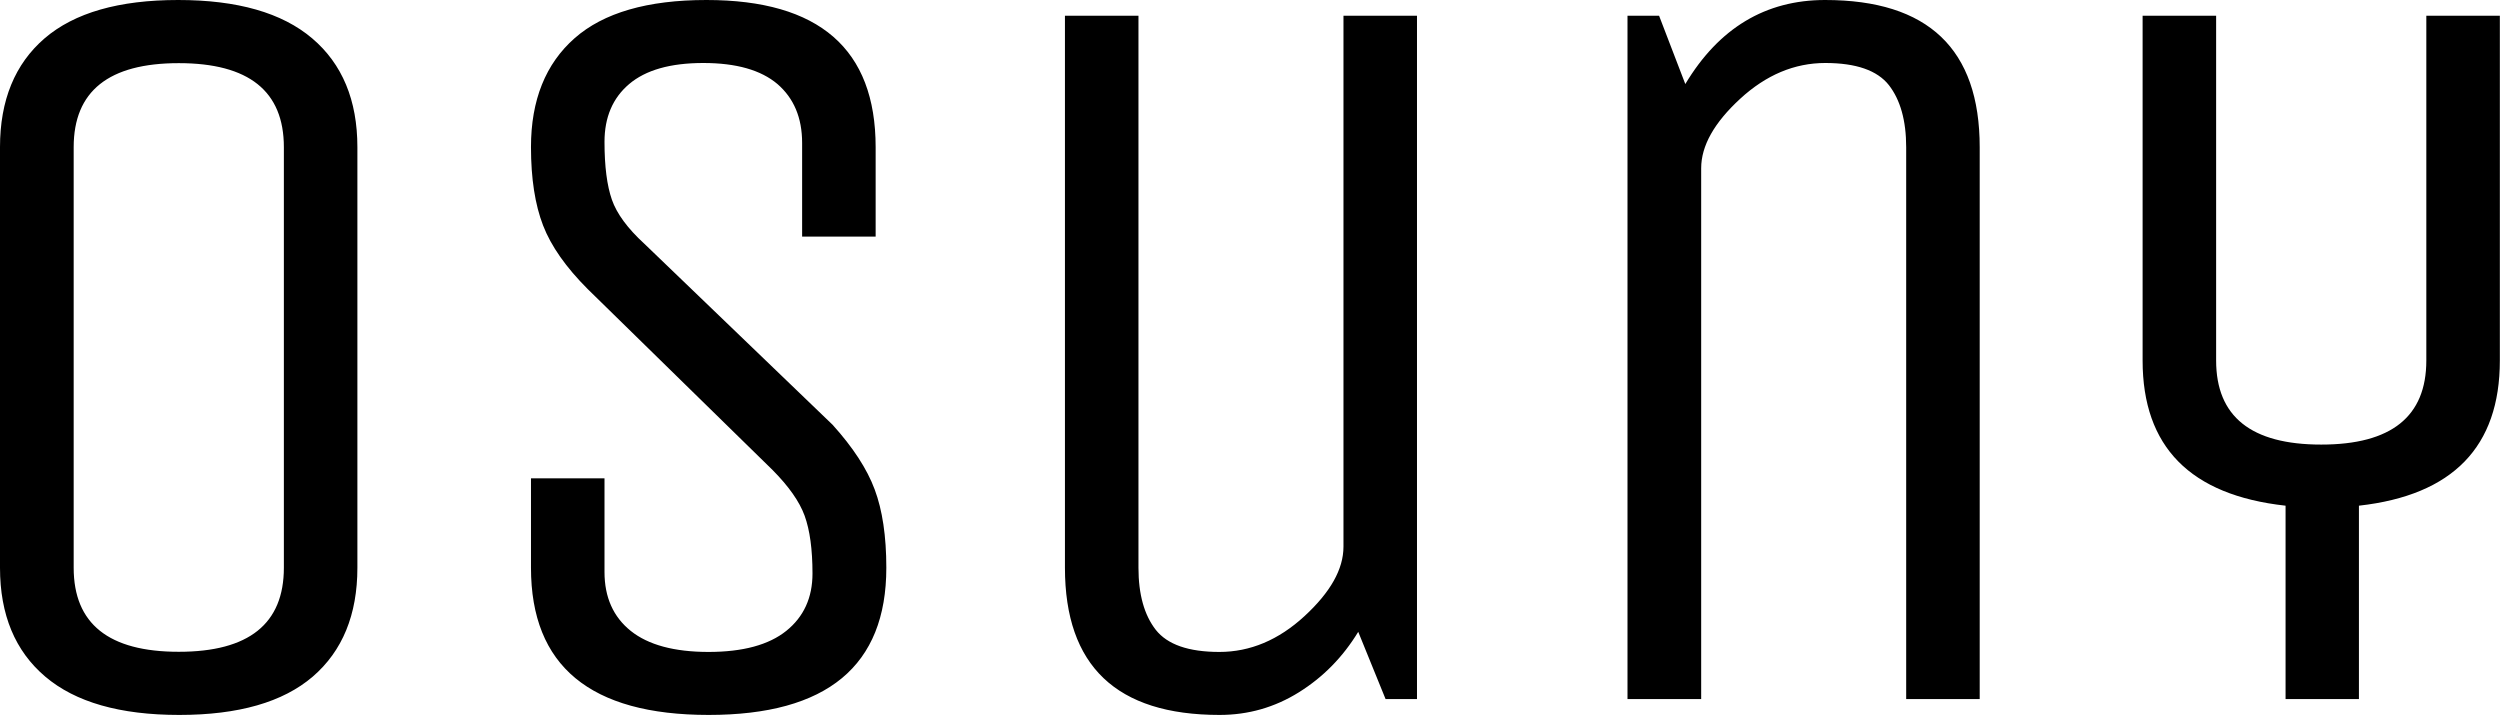
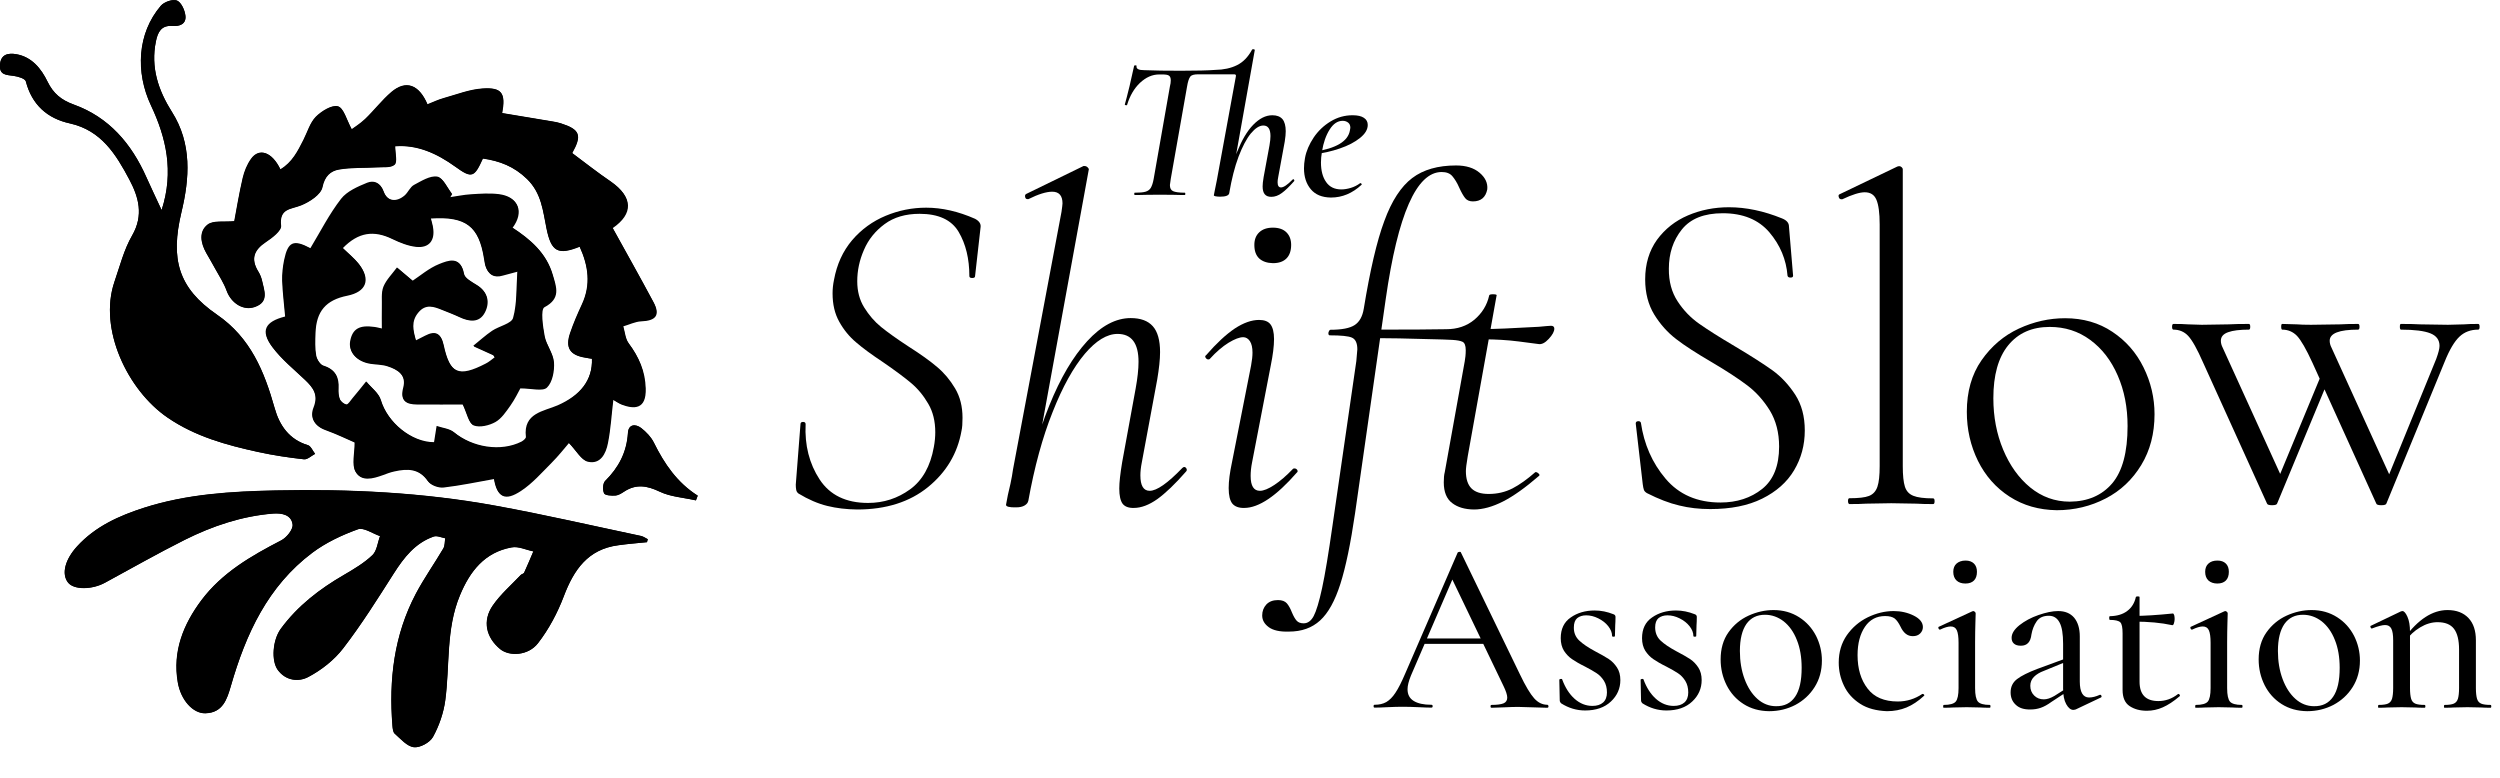
- <svg xmlns="http://www.w3.org/2000/svg" version="1.2" baseProfile="tiny" width="1591.4" height="455.1" overflow="visible" xml:space="preserve">
-   <switch>
-     <g>
-       <g fill="#000000">
-         <path d="M227.5 93.7v267.7c0 29.9-9.5 53-28.4 69.3-19 16.3-47.3 24.4-85 24.4S48 447 28.8 430.7C9.6 414.4 0 391.3 0 361.4V93.7c0-29.9 9.5-53 28.4-69.3C47.4 8.1 75.7 0 113.4 0s66.1 8.1 85.3 24.4c19.2 16.3 28.8 39.4 28.8 69.3zm-46.8 267.7V93.7c0-35.7-22.3-53.5-66.9-53.5-44.6 0-66.9 17.8-66.9 53.5v267.7c0 35.7 22.3 53.5 66.9 53.5 44.6 0 66.9-17.8 66.9-53.5zM564.2 361.4c0 62.5-37.7 93.7-113.1 93.7-75.4 0-113.1-31.2-113.1-93.7v-56.9h46.8v59.6c0 16.1 5.6 28.6 16.7 37.5 11.1 8.9 27.7 13.4 49.5 13.4 21.9 0 38.4-4.5 49.5-13.4 11.1-8.9 16.7-21.1 16.7-36.5 0-15.4-1.7-27.7-5-36.8-3.3-9.1-10.2-18.8-20.4-29.1L374.1 184c-13.8-13.8-23.3-27.3-28.4-40.5-5.1-13.2-7.7-29.8-7.7-49.9 0-29.9 9.3-53 27.8-69.3C384.2 8.1 412.2 0 449.7 0c71.8 0 107.7 31.2 107.7 93.7v56.9h-46.8V91c0-16.1-5.3-28.5-15.7-37.5-10.5-8.9-26.2-13.4-47.2-13.4-21 0-36.7 4.5-47.2 13.4s-15.7 21.2-15.7 36.8c0 15.6 1.6 27.9 4.7 36.8 3.1 8.9 10 18.3 20.7 28.1L530 270.4c12.9 14.3 21.9 28 26.8 41.2 4.9 13.1 7.4 29.7 7.4 49.8zM677.9 361.4V10h46.8v351.4c0 17 3.7 30.1 11 39.5 7.4 9.4 20.9 14.1 40.5 14.1s37.7-7.6 54.2-22.8c16.5-15.2 24.8-29.9 24.8-44.2V10H902v435h-20l-17.4-42.8c-9.8 16.1-22.4 28.9-37.8 38.5-15.4 9.6-32.2 14.4-50.5 14.4-65.6 0-98.4-31.2-98.4-93.7zM1082.8 445H1036V10h20.1l16.7 43.5c21.4-35.7 51.1-53.5 89-53.5 65.6 0 98.4 31.2 98.4 93.7V445h-46.8V93.7c0-16.9-3.7-30.1-11-39.5-7.4-9.4-20.9-14.1-40.5-14.1s-37.7 7.6-54.2 22.8c-16.5 15.2-24.8 29.9-24.8 44.2V445zM1501.7 445h-46.8V321.9c-60.7-6.7-91-37.5-91-92.4V10h46.8v219.5c0 35.7 22.3 53.5 66.9 53.5 44.6 0 66.9-17.8 66.9-53.5V10h46.8v219.5c0 54.9-29.9 85.7-89.7 92.4V445z" />
-       </g>
-     </g>
-   </switch>
+ <svg xmlns="http://www.w3.org/2000/svg" overflow="visible" baseProfile="tiny" version="1.2" viewBox="0 0 1752.7 545.2" xml:space="preserve">
+   <path d="m415 251.5c0.6 15.1-8.3 25.7-23.9 32.6-9.8 4.3-24.4 5.3-22.4 22.2 0.1 1-1.8 2.6-3.1 3.3-14.5 7.3-34.4 4.1-47.5-6.7-3.1-2.5-8-2.9-12-4.3-0.6 3.7-1.2 7.5-1.8 11.4-15.9 0-32.9-14-37.6-29.9-1.4-4.8-6.6-8.5-10-12.7-3.2 4-6.4 8-9.7 11.9-1.3 1.5-2.9 4.3-4.1 4.2-1.8-0.2-4.1-2.1-4.9-3.9-1-2.3-1.1-5.1-1-7.7 0.4-7.8-2.2-13.1-10.3-15.6-2.4-0.7-4.9-4.6-5.4-7.5-1-5.1-0.7-10.5-0.5-15.7 0.5-15.4 7.4-23.3 22.4-26.3 13.1-2.7 16.5-11.2 8.2-21.9-3.3-4.2-7.6-7.6-11.5-11.4 10.9-11.2 21.7-12.8 35-6.3 5.2 2.5 10.9 4.8 16.6 5.4 9 0.9 13.3-4.6 11.7-13.6-0.4-2.1-1-4.1-1.5-6.3 24.7-1.5 34 5.7 37.6 28.6 0.3 1.6 0.5 3.3 0.9 4.8 1.8 6 5.7 8.5 12 6.6 2.4-0.7 4.9-1.3 10.5-2.8-0.8 12.2-0.2 23.1-3 33-1.1 4-9.8 5.7-14.7 9-4.6 3.1-8.8 7-13.2 10.5 4.6 2 9.2 4.1 13.7 6.2 0.4 0.2 0.6 0.9 1.3 1.9-2.1 1.5-4 3.3-6.3 4.4-19.1 9.9-25.4 7-29.8-13.4-1.7-8-5.5-9.9-12.6-6.2-1.9 1-3.8 1.9-6.7 3.4-2.2-7.6-3.7-13.8 1.5-20.1s11-4.1 16.9-1.7c3.9 1.6 7.9 3.1 11.8 4.9 6.9 3.3 14.1 4.4 18-3.3 3.5-6.9 2.3-14-5.3-18.7-3.5-2.2-8.7-4.9-9.3-8.1-2.3-12.6-10.8-9.1-17.1-6.6-7.2 2.9-13.4 8.3-18.6 11.7-3.8-3.2-7.4-6.3-11-9.3-3.3 4.5-7.5 8.6-9.5 13.5-1.7 4.3-0.9 9.7-1.1 14.6-0.1 4.7 0 9.4 0 14.7-2.7-0.6-4-1-5.2-1.1-10.5-1.5-15.4 1.3-17 9.9-1.4 7.6 4.5 14.1 14 15.5 3.9 0.6 8 0.5 11.7 1.7 7.3 2.3 13.9 6.4 11.5 15.4-2.4 9.1 1.8 11.3 9.2 11.4 11.7 0.1 23.4 0 32.3 0 3.2 6.7 4.3 13.5 7.6 14.7 4.2 1.6 10.8 0 15.1-2.4s7.5-7.2 10.5-11.5c3.2-4.5 5.5-9.5 7-12.1 7.7 0 15.7 2.3 18.7-0.6 3.9-3.8 5.3-11.8 4.9-17.7-0.4-6.2-5.3-12-6.5-18.2-1.3-6.9-3-18.9-0.2-20.4 11.7-6.1 8.3-14.1 5.9-22.6-4.4-15.2-15.7-24.8-28.3-33 8.4-11.3 4.3-21.5-9.2-23.2-6.4-0.8-13.1-0.3-19.6 0.1-5 0.3-10 1.4-15.1 2.1 0.5-0.9 1.1-1.8 1.6-2.7-3.3-4.2-6.2-11.2-10.1-11.8-5-0.8-11.1 3.1-16.2 5.8-2.7 1.4-4.1 5.1-6.5 7.3-5.8 5.1-12.5 4.4-15.1-2.9-2.4-6.5-6.9-7.6-11.3-5.9-6.6 2.7-14.2 6-18.3 11.3-8.3 10.7-14.5 23-21.5 34.6-11.8-6.3-15.7-4.7-18.4 8.2-1 4.8-1.5 9.8-1.4 14.6 0.3 8.4 1.4 16.8 2.1 25.1-14.3 3.6-17.4 10.1-9.1 21.2 6.4 8.5 15 15.4 22.8 22.9 5.8 5.5 9.8 10.7 6.2 19.7-2.7 6.8 0.3 12.6 8.1 15.4 7.9 2.9 15.5 6.6 20.7 8.8 0 8.1-2.1 15.6 0.5 20.5 3.8 7 11.9 4.8 18.7 2.3 2.8-1 5.6-2 8.4-2.7 9.1-2 17.3-2.1 23.6 7 1.9 2.7 7.3 4.7 10.8 4.3 11.9-1.3 23.7-3.9 35.6-6 2.1 12.9 7.4 15.9 18.8 8.3 7.9-5.3 14.4-12.7 21.2-19.5 4.9-4.9 9.2-10.4 12.3-14 5.5 5.7 8.7 12 13.2 13.1 8.9 2.1 12.7-5.7 14.1-12.9 2-9.7 2.5-19.8 3.8-30.4 2.1 1.2 3.9 2.5 5.9 3.3 8.5 3.2 17.3 3.5 16.8-11.3-0.4-12.1-4.7-22-11.8-31.5-2.4-3.2-2.7-8-3.9-12.1 4.2-1.2 8.3-3.3 12.5-3.5 10.5-0.4 13.6-4.4 8.7-13.4-9.3-17.4-19-34.6-28.6-52 14.5-10 14.3-21.5-1-32.2-9.2-6.2-18.2-13.2-27.2-20 7.1-12.6 5.5-16.5-7.9-20.8-1.9-0.6-3.8-1-5.8-1.3-11.8-2-23.6-3.9-35.4-5.9 2.6-14-0.1-18.1-13.6-17.2-9.2 0.6-18.2 4.2-27.2 6.7-4 1.1-7.7 2.9-11.5 4.4-6-14.1-15.1-17.2-25.2-8.7-6.7 5.7-12.1 12.9-18.5 19-3.5 3.3-7.7 5.9-9.4 7.2-3.7-6.6-5.6-14.9-9.6-16.1-4.2-1.2-11.5 3.3-15.5 7.3-4.1 4.2-5.9 10.7-8.7 16.2-4 7.9-7.9 15.8-16.2 20.7-6-12.4-15-15.3-20.6-7.3-2.8 3.9-4.7 8.7-5.8 13.4-2.5 10.8-4.3 21.8-5.9 30.2-7.3 0.7-14.7-0.7-18.7 2.4-6.3 4.9-4.9 12.9-1 19.8 2.1 3.7 4.3 7.4 6.3 11.1 2.8 5.1 6 10 8 15.4 3.2 8.8 11.8 14.3 19.9 11.3 9.9-3.6 6.4-11.4 4.9-18.3-0.5-2.2-1.4-4.4-2.6-6.4-5.4-8.8-3.2-15.1 5.2-20.7 4.4-2.9 11.1-8.1 10.7-11.5-1.4-12.3 6.9-11.3 14.1-14.3 6-2.4 13.9-7.5 14.9-12.7 1.6-7.8 5.7-11.3 11.6-12.4 8.6-1.5 17.5-1 26.3-1.5 4.4-0.3 10 0.5 12.7-1.9 2.1-1.9 0.4-7.9 0.4-12.9 15.4-1.2 29.1 4.9 42.3 14.4 11.6 8.4 13.3 7.4 19.2-5.8 11.7 1.7 21.8 5.5 31 14.4 10.3 10 11.2 22.5 13.7 34.8 3.3 16.1 7.9 18.8 23.2 12.6 6.1 13.4 8.1 26.7 1.6 40.6-3 6.5-5.9 13.1-8.2 19.9-3.6 10.4-0.3 15.5 10.5 17.3 1.8 0.5 3.4 0.7 4.8 0.9zm38.6 128.6c0.2-0.7 0.3-1.4 0.5-2-1.6-0.8-3.1-2-4.8-2.3-33.9-7.2-67.8-15-101.9-21.2-50.9-9.3-102.4-11.8-154-10.7-31.1 0.7-62.3 2.5-92.4 12.1-17.5 5.6-34.1 13-47 27.1-8.4 9.2-11.1 19.3-6.3 25.4 4.1 5.1 16.6 5.1 25.8 0.1 18.6-10.1 37.1-20.6 56-30.1 19.4-9.7 39.9-16.6 61.8-18.4 6.5-0.5 13 0.9 13.8 7.7 0.4 3.4-4.2 9.1-8 11.1-21 10.9-41.4 22.6-55.9 41.9-12.7 16.9-20.4 35.8-16.6 57.6 2.1 12.5 10.7 21.9 19.3 21.7 12.2-0.3 15.2-9.8 17.9-19.1 10.5-36.4 25.9-70 57.2-93.5 9.5-7.1 20.7-12.4 31.9-16.4 4-1.5 10.2 3 15.5 4.8-1.7 4.5-2.2 10.3-5.3 13.3-5.8 5.5-13 9.8-20 13.9-17.1 9.9-32.5 21.7-44.3 37.8-5.7 7.8-6.8 22.3-2.1 28.8 5.7 7.8 14.8 8.5 21.3 5 9.3-4.9 18.3-12 24.6-20.2 12.8-16.7 24-34.6 35.4-52.4 7.1-11.2 15-21.4 28-25.9 2.3-0.8 5.4 0.7 8.1 1.2-0.4 2.4-0.2 5.1-1.3 7.1-6.3 10.7-13.5 20.8-19.3 31.8-15.3 29-19 60.3-16.4 92.6 0.2 1.9 0.4 4.5 1.6 5.5 4.2 3.7 8.6 8.9 13.4 9.5 4.3 0.5 11.2-3.3 13.4-7.2 4.3-7.8 7.4-16.8 8.6-25.6 3.3-24.6 0.4-50 10.3-73.7 7-16.9 17.4-30.2 36.3-33.6 4.8-0.9 10.1 1.8 15.2 2.8-2.1 5-4.2 10.1-6.5 15-0.3 0.7-1.8 0.9-2.4 1.6-6.6 7.1-14.1 13.5-19.6 21.4-7.4 10.7-4.7 22.3 5.2 30.5 6.5 5.3 19.7 4.7 26.5-4.1 7.6-9.8 13.7-21.3 18.1-32.9 7.1-18.6 16.9-33 38.2-35.8 6.7-1 13.4-1.5 20.2-2.2zm-340.3-232.8c-4.2-9-7.5-16-10.7-23.1-10.5-23.5-26.2-42-50.9-50.9-8.7-3.1-14.3-7.7-18.4-16.1-4.4-9-11-17.3-21.9-19.2-5.3-0.9-10.8-0.2-11.4 7.3s4.5 7.1 9.6 7.9c3.1 0.4 8 1.9 8.5 3.8 4.2 16.4 15.1 26 30.8 29.5 22.1 4.9 32.4 21.8 41.8 39.4 6.5 12.3 10.1 25 2 39.1-5.8 10-8.7 21.7-12.5 32.7-11.2 33 9.2 75.8 37.2 95 19.4 13.3 41.3 19.3 63.7 24.2 10.6 2.3 21.3 3.9 32 5.1 2.4 0.3 5.2-2.5 7.8-3.8-1.7-2.1-3-5.4-5-6.1-13.2-3.9-20-14-23.3-25.8-7.3-25.9-16.9-49.5-40.5-65.7-27.3-18.8-32.7-39.2-24.9-71.8 5.7-23.8 7.5-48-6.7-70.4-9.6-15.1-15-31.2-11.2-49.4 1.3-6.3 3.7-11.4 11.4-10.8 5.3 0.4 9.9-1.3 9.3-7.1-0.4-3.9-2.8-9.3-5.9-10.7-2.8-1.2-9 0.9-11.3 3.6-16.7 19.4-17.9 46.8-7 69.9 10.6 22.4 16.3 46.2 7.5 73.4zm374.6 203.5c0.4-1.1 0.9-2.2 1.3-3.3-14.4-9.1-23.4-22.4-30.7-37.1-2-4-5.4-7.5-8.9-10.3-4.1-3.1-9-2.7-9.3 3.4-0.8 13.6-6.5 24.3-16 33.7-1.7 1.6-1.9 6.4-0.7 8.7 0.7 1.5 5.2 1.7 7.9 1.5 2.1-0.1 4.3-1.5 6.2-2.8 8.4-5.5 16-4.2 24.9 0.1 7.6 3.6 16.8 4.1 25.3 6.1z" />
+   <path d="m415 251.5c-1.4-0.2-3-0.5-4.6-0.7-10.8-1.7-14.1-6.8-10.5-17.3 2.3-6.8 5.2-13.4 8.2-19.9 6.5-13.9 4.5-27.3-1.6-40.6-15.3 6.1-19.9 3.5-23.2-12.6-2.6-12.3-3.5-24.8-13.7-34.8-9.1-8.9-19.3-12.7-31-14.4-6 13.2-7.7 14.2-19.2 5.8-13.2-9.5-26.9-15.6-42.3-14.4 0 5 1.7 11-0.4 12.9-2.6 2.4-8.3 1.6-12.7 1.9-8.8 0.5-17.7 0-26.3 1.5-5.9 1-10 4.6-11.6 12.4-1.1 5.2-9 10.3-14.9 12.7-7.2 2.9-15.5 2-14.1 14.3 0.4 3.5-6.3 8.6-10.7 11.5-8.4 5.6-10.7 11.9-5.2 20.7 1.2 1.9 2.1 4.2 2.6 6.4 1.5 6.9 5 14.7-4.9 18.3-8.2 3-16.7-2.5-19.9-11.3-1.9-5.4-5.2-10.3-8-15.4-2-3.7-4.2-7.4-6.3-11.1-3.9-6.9-5.3-14.9 1-19.8 4-3.1 11.4-1.6 18.7-2.4 1.6-8.4 3.3-19.4 5.9-30.2 1.1-4.7 3.1-9.5 5.8-13.4 5.7-8 14.7-5.2 20.6 7.3 8.3-4.8 12.2-12.8 16.2-20.7 2.8-5.5 4.5-12 8.7-16.2 4-4 11.3-8.5 15.5-7.3 4 1.2 6 9.5 9.6 16.1 1.7-1.3 6-3.8 9.4-7.2 6.4-6.1 11.8-13.3 18.5-19 10-8.5 19.2-5.4 25.2 8.7 3.8-1.5 7.6-3.3 11.5-4.4 9-2.5 18-6.1 27.2-6.7 13.5-0.9 16.2 3.2 13.6 17.2 11.8 2 23.6 3.9 35.4 5.9 1.9 0.3 3.9 0.7 5.8 1.3 13.4 4.3 14.9 8.3 7.9 20.8 9.1 6.7 18 13.8 27.4 20.3 15.3 10.7 15.5 22.2 1 32.2 9.6 17.4 19.3 34.6 28.6 52 4.8 9 1.8 13-8.7 13.4-4.2 0.2-8.3 2.3-12.5 3.5 1.2 4.1 1.5 8.9 3.9 12.1 7.1 9.5 11.5 19.4 11.8 31.5 0.5 14.9-8.3 14.5-16.8 11.3-2-0.8-3.8-2.1-5.9-3.3-1.3 10.6-1.8 20.6-3.8 30.4-1.4 7.2-5.2 15-14.1 12.9-4.5-1.1-7.8-7.5-13.2-13.1-3.1 3.6-7.4 9.1-12.3 14-6.8 6.8-13.3 14.3-21.2 19.5-11.4 7.6-16.7 4.6-18.8-8.3-11.8 2.1-23.6 4.6-35.6 6-3.5 0.4-8.9-1.5-10.8-4.3-6.3-9.1-14.5-9-23.6-7-2.9 0.6-5.7 1.7-8.4 2.7-6.7 2.4-14.8 4.7-18.7-2.3-2.7-4.8-0.5-12.3-0.5-20.5-5.3-2.3-12.9-6-20.7-8.8s-10.8-8.6-8.1-15.4c3.6-9-0.4-14.2-6.2-19.7-7.8-7.4-16.4-14.3-22.8-22.9-8.3-11.1-5.1-17.5 9.1-21.2-0.7-8.3-1.8-16.7-2.1-25.1-0.2-4.9 0.4-9.9 1.4-14.6 2.7-12.8 6.6-14.5 18.4-8.2 7.1-11.6 13.3-23.9 21.5-34.6 4.1-5.4 11.7-8.7 18.3-11.3 4.4-1.8 9-0.6 11.3 5.9 2.6 7.2 9.3 8 15.1 2.9 2.4-2.2 3.8-5.8 6.5-7.3 5.1-2.8 11.2-6.6 16.2-5.8 3.9 0.6 6.8 7.6 10.1 11.8-0.5 0.9-1.1 1.8-1.6 2.7 5-0.7 10-1.8 15.1-2.1 6.5-0.4 13.2-0.9 19.6-0.1 13.5 1.7 17.6 12 9.2 23.2 12.7 8.2 23.9 17.8 28.3 33 2.4 8.4 5.9 16.4-5.9 22.6-2.8 1.5-1.1 13.5 0.2 20.4 1.2 6.3 6 12 6.5 18.2 0.4 6-1 13.9-4.9 17.7-2.9 2.9-10.9 0.6-18.7 0.6-1.4 2.5-3.8 7.6-7 12.1-3 4.2-6.2 9.1-10.5 11.5s-10.9 4-15.1 2.4c-3.2-1.2-4.3-8-7.6-14.7-8.9 0-20.6 0.1-32.3 0-7.4-0.1-11.7-2.3-9.2-11.4 2.4-9-4.2-13.1-11.5-15.4-3.7-1.2-7.8-1.1-11.7-1.7-9.5-1.4-15.5-7.9-14-15.5 1.6-8.5 6.5-11.4 17-9.9 1.3 0.2 2.5 0.5 5.2 1.1 0-5.3-0.1-10 0-14.7 0.1-4.9-0.7-10.3 1.1-14.6 2-5 6.2-9.1 9.5-13.5 3.6 3.1 7.2 6.1 11 9.3 5.2-3.4 11.4-8.8 18.6-11.7 6.4-2.6 14.8-6 17.1 6.6 0.6 3.2 5.8 5.9 9.3 8.1 7.6 4.8 8.8 11.9 5.3 18.7-3.9 7.6-11.1 6.6-18 3.3-3.8-1.8-7.8-3.3-11.8-4.9-5.9-2.4-11.7-4.6-16.9 1.7-5.2 6.2-3.7 12.5-1.5 20.1 2.9-1.5 4.8-2.4 6.7-3.4 7.1-3.7 10.8-1.8 12.6 6.2 4.4 20.4 10.7 23.3 29.8 13.4 2.2-1.2 4.2-2.9 6.3-4.4-0.6-1-0.8-1.7-1.3-1.9-4.5-2.1-9.1-4.1-13.7-6.2 4.4-3.5 8.5-7.4 13.2-10.5 4.9-3.3 13.5-5 14.7-9 2.7-9.9 2.1-20.7 3-33-5.7 1.5-8.1 2.1-10.5 2.8-6.3 1.9-10.1-0.6-12-6.6-0.5-1.6-0.7-3.2-0.9-4.8-3.6-23-12.9-30.2-37.6-28.6 0.5 2.2 1.2 4.2 1.5 6.3 1.5 9-2.7 14.5-11.7 13.6-5.7-0.6-11.4-2.9-16.6-5.4-13.3-6.5-24.1-4.9-35 6.3 3.8 3.8 8.2 7.2 11.5 11.4 8.3 10.7 5 19.2-8.2 21.9-15.1 3-21.9 10.9-22.4 26.3-0.2 5.2-0.4 10.6 0.5 15.7 0.5 2.8 3 6.7 5.4 7.5 8.2 2.5 10.7 7.8 10.3 15.6-0.1 2.6 0 5.4 1 7.7 0.8 1.8 3.1 3.7 4.9 3.9 1.2 0.1 2.8-2.6 4.1-4.2 3.3-3.9 6.5-7.9 9.7-11.9 3.4 4.2 8.6 7.9 10 12.7 4.7 15.9 21.7 29.9 37.6 29.9 0.6-3.9 1.2-7.6 1.8-11.4 4.1 1.4 8.9 1.8 12 4.3 13.2 10.8 33 14.1 47.5 6.7 1.3-0.7 3.2-2.3 3.1-3.3-2-17 12.5-17.9 22.4-22.2 15.2-7.3 24.1-18 23.5-33.1z" />
+   <path d="m453.6 380.1c-6.7 0.7-13.4 1.2-20.1 2.1-21.3 2.8-31.2 17.2-38.2 35.8-4.4 11.6-10.5 23.1-18.1 32.9-6.8 8.8-20.1 9.4-26.5 4.1-9.9-8.2-12.5-19.8-5.2-30.5 5.4-7.9 12.9-14.4 19.6-21.4 0.6-0.7 2.1-0.9 2.4-1.6 2.3-5 4.3-10 6.5-15-5.1-1-10.5-3.7-15.2-2.8-18.9 3.4-29.3 16.7-36.3 33.6-9.9 23.7-7 49.1-10.3 73.7-1.2 8.8-4.3 17.8-8.6 25.6-2.1 3.9-9.1 7.7-13.4 7.2-4.8-0.6-9.2-5.8-13.4-9.5-1.2-1.1-1.5-3.6-1.6-5.5-2.6-32.3 1.1-63.6 16.4-92.6 5.8-10.9 13-21.1 19.3-31.8 1.1-1.9 0.9-4.7 1.3-7.1-2.7-0.5-5.8-2-8.1-1.2-13 4.6-20.8 14.7-28 25.9-11.3 17.8-22.5 35.7-35.4 52.4-6.3 8.3-15.4 15.4-24.6 20.2-6.5 3.4-15.6 2.8-21.3-5-4.7-6.5-3.6-21 2.1-28.8 11.8-16.1 27.2-27.9 44.3-37.8 7-4.1 14.2-8.3 20-13.9 3.1-3 3.6-8.8 5.3-13.3-5.2-1.8-11.4-6.2-15.5-4.8-11.2 4.1-22.4 9.3-31.9 16.4-31.3 23.4-46.7 57-57.2 93.5-2.7 9.3-5.7 18.8-17.9 19.1-8.6 0.2-17.1-9.2-19.3-21.7-3.7-21.7 4-40.7 16.6-57.6 14.5-19.3 34.8-31 55.9-41.9 3.8-1.9 8.4-7.6 8-11.1-0.8-6.7-7.3-8.2-13.8-7.7-21.9 1.8-42.3 8.7-61.8 18.4-19 9.5-37.4 20-56 30.1-9.3 5-21.8 5-25.8-0.1-4.9-6.1-2.1-16.2 6.3-25.4 12.8-14 29.4-21.4 47-27.1 30-9.6 61.2-11.5 92.4-12.1 51.6-1.1 103.1 1.4 154 10.7 34.1 6.2 68 14.1 101.9 21.2 1.7 0.4 3.2 1.5 4.8 2.3-0.3 0.8-0.5 1.4-0.6 2.1z" />
+   <path d="m113.3 147.3c8.9-27.1 3.1-51-7.4-73.4-10.9-23.1-9.7-50.5 6.9-69.9 2.3-2.7 8.5-4.8 11.3-3.6 3 1.3 5.5 6.8 5.9 10.7 0.6 5.8-4.1 7.5-9.3 7.1-7.8-0.6-10.2 4.6-11.4 10.8-3.7 18.2 1.7 34.3 11.2 49.4 14.2 22.4 12.4 46.6 6.7 70.4-7.8 32.7-2.4 53.1 24.9 71.8 23.6 16.2 33.2 39.8 40.5 65.7 3.3 11.8 10.1 21.9 23.3 25.8 2.1 0.6 3.4 4 5 6.1-2.6 1.4-5.4 4.1-7.8 3.8-10.7-1.2-21.5-2.8-32-5.1-22.4-4.9-44.2-10.8-63.7-24.2-27.9-19.1-48.4-62-37.2-95 3.8-11 6.7-22.7 12.5-32.7 8.1-14.1 4.6-26.8-2-39.1-9.3-17.6-19.6-34.5-41.7-39.4-15.8-3.4-26.6-13-30.9-29.5-0.5-1.9-5.4-3.4-8.5-3.8-5-0.7-10.2-0.4-9.6-7.9s6-8.2 11.4-7.3c11 1.9 17.5 10.1 21.9 19.2 4.1 8.4 9.7 12.9 18.4 16.1 24.7 8.9 40.5 27.4 50.9 50.9 3.2 7.1 6.5 14.1 10.7 23.1z" />
+   <path d="m487.9 350.8c-8.5-1.9-17.7-2.4-25.4-6.1-8.9-4.2-16.5-5.5-24.9-0.1-1.9 1.2-4.1 2.6-6.2 2.8-2.7 0.2-7.1-0.1-7.9-1.5-1.1-2.3-0.9-7 0.7-8.7 9.5-9.4 15.1-20.1 16-33.7 0.4-6.1 5.3-6.5 9.3-3.4 3.5 2.7 7 6.3 8.9 10.3 7.3 14.8 16.3 28 30.7 37.1-0.3 1-0.7 2.1-1.2 3.3z" />
+   <path d="m580 354.7c-6.5-1.6-13.3-4.5-20.2-8.7-0.9-0.7-1.4-1.5-1.6-2.6s-0.3-2.3-0.3-3.6l3.3-42.4c0-1.1 0.6-1.6 1.8-1.6s1.8 0.5 1.8 1.6c-0.7 14.8 2.6 27.7 9.8 38.7s18.5 16.5 34 16.5c10.9 0 20.7-3.2 29.4-9.5s14.3-16.2 16.7-29.7c0.7-3.7 1-7.2 1-10.4 0-7.6-1.6-14.3-4.9-19.9-3.3-5.7-7.3-10.6-12.2-14.7s-11.4-8.9-19.4-14.4c-7.8-5.2-14.2-9.8-18.9-13.9-4.8-4-8.8-8.9-11.9-14.5-3.2-5.7-4.7-12.3-4.7-19.9 0-3 0.3-6.2 1-9.5 2-10.9 6.2-20.1 12.7-27.8 6.5-7.6 14.4-13.3 23.5-17.1s18.6-5.7 28.4-5.7c11.1 0 22.5 2.6 34.3 7.8 2.8 1.5 4.1 3.4 3.9 5.6l-3.9 34.6c0 0.9-0.7 1.3-2 1.3s-2-0.4-2-1.3c0-12.2-2.5-22.5-7.5-31s-14.2-12.7-27.4-12.7c-9.8 0-18 2.4-24.5 7.2s-11.4 10.8-14.5 18.1c-3.2 7.3-4.7 14.6-4.7 22 0 7 1.6 13.1 4.9 18.4s7.2 9.9 11.9 13.7 11 8.3 19.1 13.6c8.5 5.4 15.2 10.2 20.1 14.4 4.9 4.1 9.1 9.1 12.6 15s5.2 12.7 5.2 20.6c0 3.9-0.2 7-0.7 9.1-2.8 15.9-10.7 29.1-23.5 39.5s-29.4 15.7-49.6 15.7c-7.7-0.1-14.5-0.9-21-2.5z" />
+   <path d="m705.3 353.9 1.3-6.9c0.4-1.5 1-4.1 1.8-7.8s1.4-7.1 1.8-10.1l34-180.6c0.4-3 0.7-5 0.7-5.9 0-5.4-2.4-8.2-7.2-8.2-4.1 0-9.7 1.7-16.7 5.2h-0.7c-0.9 0-1.4-0.5-1.6-1.5s0-1.7 0.7-2.1l40.2-19.6h0.7c0.9 0 1.6 0.3 2.3 1s0.9 1.2 0.7 1.6l-42.4 232.1c-0.2 1.3-1.1 2.4-2.6 3.3s-3.5 1.3-5.9 1.3c-4.8 0.1-7.1-0.5-7.1-1.8zm81.7-0.8c-1.5-2.1-2.3-5.6-2.3-10.6 0-4.4 0.7-10.4 2-18.3l9.5-51.9c1.3-7.2 2-13.4 2-18.6 0-13.1-4.9-19.6-14.7-19.6-7.4 0-15.1 4.7-23 14-7.9 9.4-15.5 22.9-22.5 40.7-7.1 17.7-12.8 38.6-17.1 62.5l-3.6-0.3c4.4-25 10.4-47.2 18.3-66.6 7.8-19.4 16.7-34.4 26.6-45.2s20.1-16.2 30.5-16.2c7 0 12.1 1.9 15.5 5.7s5.1 9.9 5.1 18.1c0 5.2-0.7 11.6-2 19.3l-10.8 58.1c-0.7 3.5-1 6.5-1 9.1 0 7.2 2.2 10.8 6.5 10.8 5 0 12.6-5.3 22.9-16 0.4-0.4 0.9-0.7 1.3-0.7 0.7 0 1.2 0.4 1.6 1.1 0.4 0.8 0.3 1.5-0.3 2.1-7.6 8.7-14.3 15.1-20.1 19.3-5.8 4.1-11.3 6.2-16.5 6.2-3.8 0.1-6.4-1-7.9-3z" />
+   <path d="m864 353.1c-1.7-2.1-2.6-5.7-2.6-10.9 0-5 0.8-11 2.3-18l13.4-67.9c0.7-3.7 1-6.7 1-9.1 0-3.5-0.6-6.1-1.8-8-1.2-1.8-2.8-2.8-4.7-2.8-2.6 0-6 1.3-10.3 3.9-4.2 2.6-8.7 6.4-13.2 11.4-0.2 0.2-0.5 0.3-1 0.3-0.7 0-1.3-0.4-1.8-1.1-0.5-0.8-0.5-1.4 0.2-1.8 7.4-8.5 14.1-14.7 20.2-18.8 6.1-4 11.8-6 17-6 3.7 0 6.4 1 8 3.1s2.5 5.5 2.5 10.3c0 5-0.8 11.2-2.3 18.6l-13.1 67.9c-0.7 3.5-1 6.6-1 9.5 0 7 2.2 10.4 6.5 10.4 2.6 0 6-1.4 10.1-4.1s8.5-6.5 13.1-11.3c0.2-0.2 0.5-0.3 1-0.3 0.9 0 1.5 0.4 2 1.1 0.4 0.8 0.3 1.4-0.3 1.8-14.4 16.5-26.7 24.8-36.9 24.8-3.8 0.1-6.6-1-8.3-3zm18.8-171.9c-2.3-2.2-3.4-5.3-3.4-9.5 0-3.7 1.1-6.6 3.4-8.8s5.5-3.3 9.6-3.3 7.3 1.1 9.5 3.3 3.3 5.1 3.3 8.8c0 4.1-1.1 7.3-3.3 9.5s-5.3 3.3-9.5 3.3c-4.1-0.1-7.3-1.2-9.6-3.3z" />
+   <path d="m889.5 439.7c-3-2.2-4.6-4.9-4.6-8.2 0-3.1 1-5.6 2.9-7.7 2-2.1 4.7-3.1 8.2-3.1 2.8 0 4.9 0.8 6.2 2.3s2.5 3.7 3.6 6.5c1.1 2.6 2.2 4.5 3.3 5.7s2.7 1.8 4.9 1.8c2.8 0 5.2-1.7 7-5.1s3.8-9.9 5.9-19.6 4.5-24.3 7.3-43.9l16.7-115.3 0.7-8.2c0-4.4-1.3-7.1-3.8-8.2s-7.7-1.6-15.5-1.6c-0.7 0-1-0.5-1-1.6 0-0.4 0.2-0.9 0.5-1.5 0.3-0.5 0.6-0.8 0.8-0.8 8 0 13.8-1.1 17.1-3.3 3.4-2.2 5.5-6 6.4-11.4 4.4-26.8 9.1-47.3 14.4-61.5 5.2-14.3 11.8-24.3 19.6-30.2s18.1-8.8 30.7-8.8c7 0 12.5 1.7 16.5 5.1s5.8 7.2 5.4 11.6c-1.1 5.7-4.5 8.5-10.1 8.5-2.4 0-4.2-0.8-5.4-2.3s-2.6-3.9-4.1-7.2c-1.5-3.5-3.2-6.2-4.9-8.2s-4.2-2.9-7.5-2.9c-17.6 0-30.7 29.7-39.2 89.1l-21.5 150.2c-3.1 21.1-6.5 37.6-10.3 49.5s-8.5 20.4-14.2 25.6-12.9 7.8-21.9 7.8c-6.4 0.2-11.1-0.9-14.1-3.1zm128.6-87c-3.9-2.9-5.9-7.8-5.9-14.5 0-3 0.2-5.4 0.7-7.2l14-77.7c0.4-2.2 0.7-4.8 0.7-7.8 0-3.3-0.8-5.2-2.3-5.9s-3.9-1.1-7-1.3c-3.2-0.2-5.5-0.3-7-0.3-23.5-0.7-40.6-1-51.3-1v-5.9c27.2 0 45.2-0.1 53.9-0.3 7.8 0 14.4-2.2 19.8-6.7 5.3-4.5 8.8-10.1 10.3-16.8 0-0.7 0.9-1 2.6-1 2.2 0 3 0.3 2.6 1l-20.2 112.6c-0.9 5.2-1.3 8.7-1.3 10.4 0 5.4 1.3 9.5 3.9 12.1s6.6 3.9 12.1 3.9c6.1 0 11.6-1.3 16.7-3.9 5-2.6 10.3-6.4 16-11.4h0.3c0.7 0 1.3 0.3 2 1s0.8 1.2 0.3 1.6c-9.6 8.3-18 14.3-25.3 18s-14.1 5.6-20.4 5.6c-6.3-0.1-11.3-1.5-15.2-4.5zm46.7-113.3c-7.8-1-16.1-1.5-24.8-1.5l0.7-7.2c6.5 0 19.3-0.5 38.2-1.6 4.4-0.4 7.2-0.7 8.5-0.7 1.5 0 2.3 0.7 2.3 2 0 2-1.3 4.4-3.9 7.2s-5 4-7.2 3.6c-1.4-0.2-6-0.8-13.8-1.8z" />
+   <path d="m1085.6 495.2c0 0.7-0.3 1-0.9 1-2.2 0-5.6-0.1-10.1-0.3-4.8-0.2-8.2-0.3-10.3-0.3-2.6 0-5.9 0.1-9.8 0.3s-6.8 0.3-8.8 0.3c-0.5 0-0.7-0.3-0.7-1s0.2-1 0.7-1c3.9 0 6.7-0.4 8.4-1.1s2.6-2.1 2.6-4-0.9-4.6-2.6-8.1l-36.9-76.8 5.5-8.3-33.5 77.7c-1.6 3.9-2.4 7.1-2.4 9.6 0 3.7 1.4 6.4 4.3 8.2s7 2.7 12.4 2.7c0.6 0 0.9 0.3 0.9 1s-0.3 1-0.9 1c-2.1 0-5-0.1-8.9-0.3-4.4-0.2-8.1-0.3-11.3-0.3-3 0-6.5 0.1-10.7 0.3-3.7 0.2-6.6 0.3-8.9 0.3-0.5 0-0.7-0.3-0.7-1s0.2-1 0.7-1c3.2 0 5.9-0.6 8.2-1.9 2.2-1.3 4.4-3.4 6.4-6.5 2.1-3.1 4.4-7.7 7-13.8l36.6-84.4c0.1-0.3 0.5-0.5 1.2-0.6s1.1 0.1 1.2 0.6l41.2 85.1c4 8.4 7.4 14 10.1 17s5.8 4.5 9.2 4.5c0.5 0.1 0.8 0.5 0.8 1.1zm-87.6-47.6h46.7l1.2 3.8h-50l2.1-3.8z" />
+   <path d="m1107.1 449c2.5 2.4 6.2 4.9 11.2 7.6 4 2.1 7.2 3.9 9.5 5.4s4.2 3.5 5.8 5.9 2.4 5.4 2.4 8.9c0 5.8-2.2 10.9-6.6 15-4.4 4.2-10.5 6.3-18.1 6.3-6 0-11.6-1.7-16.8-5-0.7-0.7-1-1.4-1-2.1l-0.3-14.4c0-0.3 0.3-0.5 0.9-0.6s1 0 1.1 0.3c2.1 5.7 5 10.3 8.7 13.6s7.9 5 12.5 5c3.2 0 5.7-0.8 7.5-2.4s2.7-4 2.7-7c0-3.2-0.7-5.9-2.1-8.2-1.4-2.2-3.1-4-5.1-5.3s-4.7-2.9-8.2-4.7c-3.9-1.9-6.9-3.7-9.1-5.2s-4-3.4-5.6-5.8c-1.5-2.4-2.3-5.4-2.3-8.9 0-6.4 2.3-11.3 7-14.5 4.7-3.3 10.3-4.9 16.8-4.9 4.5 0 8.8 0.9 13.1 2.6 1 0.3 1.5 1 1.5 1.9 0 2.5-0.1 4.5-0.2 5.8l-0.2 7.6c0 0.3-0.3 0.5-1 0.5s-1-0.2-1-0.5c0-2.3-0.9-4.6-2.7-6.9s-4.2-4.1-7-5.5-5.6-2.1-8.5-2.1c-2.6 0-4.7 0.7-6.3 2-1.5 1.3-2.3 3.5-2.3 6.4-0.1 3.7 1.2 6.8 3.7 9.2z" />
+   <path d="m1164.1 449c2.5 2.4 6.2 4.9 11.2 7.6 4 2.1 7.2 3.9 9.5 5.4s4.2 3.5 5.8 5.9 2.4 5.4 2.4 8.9c0 5.8-2.2 10.9-6.6 15-4.4 4.2-10.5 6.3-18.1 6.3-6 0-11.6-1.7-16.8-5-0.7-0.7-1-1.4-1-2.1l-0.3-14.4c0-0.3 0.3-0.5 0.9-0.6s1 0 1.1 0.3c2.1 5.7 5 10.3 8.7 13.6s7.9 5 12.5 5c3.2 0 5.7-0.8 7.5-2.4s2.7-4 2.7-7c0-3.2-0.7-5.9-2.1-8.2-1.4-2.2-3.1-4-5.1-5.3s-4.7-2.9-8.2-4.7c-3.9-1.9-6.9-3.7-9.1-5.2s-4-3.4-5.6-5.8c-1.5-2.4-2.3-5.4-2.3-8.9 0-6.4 2.3-11.3 7-14.5 4.7-3.3 10.3-4.9 16.8-4.9 4.5 0 8.8 0.9 13.1 2.6 1 0.3 1.5 1 1.5 1.9 0 2.5-0.1 4.5-0.2 5.8l-0.2 7.6c0 0.3-0.3 0.5-1 0.5s-1-0.2-1-0.5c0-2.3-0.9-4.6-2.7-6.9s-4.2-4.1-7-5.5-5.6-2.1-8.5-2.1c-2.6 0-4.7 0.7-6.3 2-1.5 1.3-2.3 3.5-2.3 6.4 0 3.7 1.2 6.8 3.7 9.2z" />
+   <path d="m1222.4 493.6c-5.2-3.3-9.1-7.7-11.9-13.2-2.8-5.6-4.2-11.6-4.2-18.1 0-7.4 1.8-13.8 5.5-19s8.4-9.1 14.1-11.7 11.6-3.9 17.5-3.9c6.8 0 12.7 1.7 17.9 5s9.1 7.7 11.9 13.1c2.7 5.4 4.1 11.2 4.1 17.3 0 7-1.7 13.2-5.1 18.6s-7.9 9.5-13.5 12.5c-5.6 2.9-11.7 4.4-18.4 4.4-6.8-0.1-12.7-1.7-17.9-5zm36.1-5.1c3.1-4.5 4.6-11.2 4.6-20.3 0-7.4-1.1-14-3.4-19.6-2.2-5.6-5.3-9.9-9.2-13-3.9-3-8.3-4.6-13.1-4.6-5.6 0-9.9 2.1-13 6.4-3 4.3-4.6 10.6-4.6 19 0 7.2 1.1 13.8 3.3 19.7s5.2 10.5 9 13.9 8.2 5.1 13 5.1c5.9 0.1 10.3-2.1 13.4-6.6z" />
+   <path d="m1304.1 493.4c-5.1-3.3-8.9-7.5-11.3-12.6-2.5-5.2-3.7-10.6-3.7-16.3 0-7.3 1.9-13.7 5.7-19.2 3.8-5.4 8.7-9.6 14.6-12.5 6-2.9 12-4.4 18.2-4.4 5.2 0 9.9 1.1 14.1 3.2s6.4 4.8 6.4 8c0 1.7-0.6 3.2-1.9 4.5s-3 1.9-5.2 1.9c-3.7 0-6.5-2.2-8.6-6.7-1.3-2.6-2.6-4.5-4.1-5.7-1.5-1.1-3.7-1.7-6.7-1.7-6 0-10.7 2.5-14.1 7.5s-5.2 11.6-5.2 19.9c0 9.5 2.3 17.3 7 23.4 4.6 6.1 11.7 9.1 21.2 9.1 6.3 0 12-1.8 17.2-5.3h0.3c0.3 0 0.7 0.2 0.9 0.5 0.3 0.3 0.3 0.6-0.1 0.9-4 3.7-8.1 6.4-12.2 8.1s-8.7 2.6-13.7 2.6c-7.4-0.3-13.7-1.9-18.8-5.2z" />
+   <path d="m1362.3 495.2c0-0.7 0.2-1 0.5-1 4.2 0 7-0.8 8.3-2.3s2-4.7 2-9.5v-31.8c0-4-0.4-6.9-1.2-8.7s-2.2-2.7-4.3-2.7c-1.8 0-4.3 0.7-7.4 2.2h-0.2c-0.5 0-0.8-0.3-1-0.9s-0.1-1 0.3-1.1l23.4-10.8 0.7-0.2c0.3 0 0.7 0.2 1.1 0.5s0.6 0.7 0.6 1.2c0 0.8-0.1 3.1-0.2 6.9s-0.2 8.2-0.2 13.4v32c0 4.8 0.7 8 2 9.5s4.1 2.3 8.3 2.3c0.3 0 0.5 0.3 0.5 1s-0.2 1-0.5 1c-2.7 0-5-0.1-6.7-0.2l-9.5-0.2-9.5 0.2c-1.7 0.1-4 0.2-6.7 0.2-0.1 0.1-0.3-0.3-0.3-1zm9.4-88.2c-1.5-1.4-2.3-3.5-2.3-6.1 0-2.5 0.8-4.5 2.3-5.8s3.6-2.1 6.3-2.1c2.5 0 4.5 0.7 5.9 2.1s2.1 3.3 2.1 5.8c0 2.6-0.7 4.7-2.1 6.1s-3.4 2.1-6 2.1-4.7-0.7-6.2-2.1z" />
+   <path d="m1413.2 494.1c-2.4-2.2-3.6-5.1-3.6-8.7 0-3.9 1.5-7 4.5-9.3s7.8-4.7 14.4-7.2l19.6-7.2 0.5 2.2-15.6 6.4c-3 1.1-5.3 2.5-7 4.2s-2.6 3.8-2.6 6.3c0 2.7 0.9 5 2.7 6.8s4 2.7 6.8 2.7c2.2 0 4.6-0.8 7.4-2.4l10.1-6.4 0.3 2.4-12.5 8.2c-2.6 1.9-5.1 3.3-7.4 4.1s-4.7 1.2-7.2 1.2c-4.6 0.1-8-1-10.4-3.3zm40.4 3.6c-1.8 0-3.5-1.3-5-4s-2.2-6.3-2.2-10.9v-31.4c0-6.9-0.8-11.9-2.5-15-1.7-3.2-4.2-4.7-7.5-4.7-3.9 0-6.8 1.3-8.6 4-1.8 2.6-3 5.7-3.6 9.1-0.6 5.3-3 7.9-7.4 7.9-2.2 0-3.8-0.5-4.9-1.5s-1.6-2.3-1.6-4c0-3 1.8-5.9 5.5-8.9 3.7-2.9 8.1-5.3 13.3-7.1s9.8-2.8 13.8-2.8c4.8 0 8.5 1.5 11.2 4.6 2.6 3.1 4 7.5 4 13.2v31.6c0 7.4 2.2 11.2 6.5 11.2 2.2 0 4.7-0.6 7.6-1.9h0.2c0.5 0 0.8 0.3 0.9 0.8 0.2 0.5 0 0.9-0.4 1.1l-17.7 8.4c-0.6 0.1-1.1 0.3-1.6 0.3z" />
+   <path d="m1493 495c-3.3-2.2-4.9-6-4.9-11.3v-39.7c0-4-0.5-6.6-1.6-7.7s-3.5-1.7-7.3-1.7c-0.3 0-0.5-0.5-0.5-1.4 0-0.8 0.2-1.2 0.5-1.2 5-0.1 9.1-1.3 12.2-3.7 3.1-2.3 5.1-5.6 6-9.7 0.1-0.3 0.6-0.5 1.4-0.5s1.2 0.2 1.2 0.5v59.3c0 9.1 4.4 13.6 13.2 13.6 4.9 0 9.5-1.6 13.6-4.8 0.1-0.1 0.3-0.2 0.5-0.2 0.3 0 0.6 0.2 0.9 0.7 0.2 0.5 0.2 0.8-0.2 1-4.2 3.6-8.1 6.1-11.7 7.7s-7.3 2.4-11.2 2.4c-4.8 0-8.8-1.1-12.1-3.3zm3.2-59.2v-4c7.2 0 16.3-0.6 27.2-1.7 0.3 0 0.6 0.4 0.9 1.2 0.2 0.8 0.3 1.7 0.3 2.7s-0.2 2-0.5 3-0.7 1.4-1.2 1.3c-7.8-1.7-16.6-2.5-26.7-2.5z" />
+   <path d="m1539 495.2c0-0.7 0.2-1 0.5-1 4.2 0 7-0.8 8.3-2.3s2-4.7 2-9.5v-31.8c0-4-0.4-6.9-1.2-8.7s-2.2-2.7-4.3-2.7c-1.8 0-4.3 0.7-7.4 2.2h-0.2c-0.5 0-0.8-0.3-1-0.9s-0.1-1 0.3-1.1l23.4-10.8 0.7-0.2c0.3 0 0.7 0.2 1.1 0.5s0.6 0.7 0.6 1.2c0 0.8-0.1 3.1-0.2 6.9s-0.2 8.2-0.2 13.4v32c0 4.8 0.7 8 2 9.5s4.1 2.3 8.3 2.3c0.3 0 0.5 0.3 0.5 1s-0.2 1-0.5 1c-2.7 0-5-0.1-6.7-0.2l-9.5-0.2-9.5 0.2c-1.7 0.1-4 0.2-6.7 0.2-0.2 0.1-0.3-0.3-0.3-1zm9.3-88.2c-1.5-1.4-2.3-3.5-2.3-6.1 0-2.5 0.8-4.5 2.3-5.8 1.5-1.4 3.6-2.1 6.3-2.1 2.5 0 4.5 0.7 5.9 2.1s2.1 3.3 2.1 5.8c0 2.6-0.7 4.7-2.1 6.1s-3.4 2.1-6 2.1c-2.5 0-4.6-0.7-6.2-2.1z" />
+   <path d="m1599.6 493.6c-5.2-3.3-9.1-7.7-11.9-13.2-2.8-5.6-4.2-11.6-4.2-18.1 0-7.4 1.8-13.8 5.5-19s8.4-9.1 14.1-11.7 11.6-3.9 17.5-3.9c6.8 0 12.7 1.7 17.9 5s9.1 7.7 11.9 13.1c2.7 5.4 4.1 11.2 4.1 17.3 0 7-1.7 13.2-5.1 18.6s-7.9 9.5-13.5 12.5c-5.6 2.9-11.7 4.4-18.4 4.4-6.8-0.1-12.7-1.7-17.9-5zm36.1-5.1c3.1-4.5 4.6-11.2 4.6-20.3 0-7.4-1.1-14-3.4-19.6-2.2-5.6-5.3-9.9-9.2-13-3.9-3-8.3-4.6-13.1-4.6-5.6 0-9.9 2.1-13 6.4-3 4.3-4.6 10.6-4.6 19 0 7.2 1.1 13.8 3.3 19.7s5.2 10.5 9 13.9 8.2 5.1 13 5.1c5.9 0.1 10.3-2.1 13.4-6.6z" />
+   <path d="m1667.2 495.2c0-0.7 0.2-1 0.5-1 2.9 0 5-0.3 6.4-0.9s2.4-1.8 2.9-3.4c0.5-1.7 0.8-4.2 0.8-7.5v-33.5c0-3.8-0.4-6.5-1.3-8.2s-2.3-2.5-4.4-2.5c-1.9 0-5 0.8-9.1 2.4h-0.3c-0.3 0-0.6-0.3-0.8-0.9s-0.1-0.9 0.3-1l21.1-10.1 1-0.2c1.1 0 2.3 1.3 3.5 4s1.8 6.2 1.8 10.6v39.4c0 3.3 0.3 5.8 0.8 7.5s1.5 2.8 2.9 3.4 3.6 0.9 6.6 0.9c0.3 0 0.5 0.3 0.5 1s-0.2 1-0.5 1c-2.7 0-5-0.1-6.7-0.2l-9.5-0.2-9.6 0.2c-1.6 0.1-3.8 0.2-6.5 0.2-0.3 0.1-0.4-0.3-0.4-1zm46.2 0c0-0.7 0.2-1 0.5-1 2.9 0 5-0.3 6.4-0.9s2.4-1.8 2.9-3.4c0.5-1.7 0.8-4.2 0.8-7.5v-27c0-6.6-1.2-11.5-3.6-14.6s-6.2-4.6-11.5-4.6c-4 0-8.1 1.2-12.1 3.6-4.1 2.4-7.5 5.6-10.4 9.6l-0.7-2.1c9.6-13.1 19.7-19.6 30.2-19.6 6.3 0 11.2 1.9 14.7 5.6s5.2 8.9 5.2 15.6v33.5c0 3.3 0.3 5.8 0.8 7.5s1.5 2.8 2.9 3.4 3.6 0.9 6.6 0.9c0.3 0 0.5 0.3 0.5 1s-0.2 1-0.5 1c-2.7 0-5-0.1-6.7-0.2l-9.5-0.2-9.5 0.2c-1.7 0.1-4 0.2-6.7 0.2-0.1 0.1-0.3-0.3-0.3-1z" />
+   <path d="m1176.1 211.2c4.1 6.3 9.2 11.6 15.2 15.8s14.3 9.5 25 15.8c11.3 6.7 20.1 12.4 26.3 16.8 6.2 4.5 11.5 10.2 16 17.1 4.5 7 6.7 15.3 6.7 25.1 0 10.2-2.5 19.5-7.5 27.9s-12.5 15-22.4 19.9-22 7.3-36.4 7.3c-7.6 0-14.9-0.8-21.7-2.5-6.9-1.6-14.4-4.5-22.7-8.7-1.1-0.7-1.8-1.4-2.1-2.3s-0.6-2.2-0.8-3.9l-4.9-42.4v-0.3c0-0.9 0.5-1.4 1.6-1.5s1.7 0.3 2 1.1c2.2 15 7.9 28.1 17.3 39.2s22.2 16.7 38.5 16.7c11.5 0 21.3-3.2 29.2-9.5s11.9-16.2 11.9-29.7c0-9.8-2.2-18.2-6.5-25.3-4.4-7.1-9.6-12.9-15.8-17.6s-14.6-10.2-25.3-16.5c-10.4-6.1-18.7-11.4-24.6-16-6-4.6-11.1-10.3-15.3-17.1-4.2-6.9-6.4-15.1-6.4-24.7 0-10.9 2.8-20.1 8.3-27.8 5.6-7.6 12.8-13.3 21.7-17.1s18.5-5.7 28.7-5.7c12 0 24.4 2.6 37.2 7.8 3.3 1.3 4.9 3.2 4.9 5.6l2.9 34.6c0 0.9-0.6 1.3-1.8 1.3s-1.9-0.4-2.1-1.3c-0.9-11.3-5.1-21.4-12.7-30.4-7.6-8.9-18.5-13.4-32.7-13.4-13.1 0-22.6 3.8-28.7 11.4s-9.1 16.8-9.1 27.4c-0.1 9.1 2 16.6 6.1 22.9z" />
+   <path d="m1295.6 351.3c0-1.3 0.3-2 1-2 6.3 0 10.9-0.5 13.7-1.6s4.8-3.2 5.9-6.4 1.6-8 1.6-14.5v-169.5c0-8.1-0.8-13.8-2.3-17.3s-4.2-5.2-8.2-5.2c-3.5 0-8.7 1.6-15.7 4.9h-0.7c-0.9 0-1.5-0.5-1.8-1.6s-0.1-1.7 0.8-2l40.2-19.3c0.4-0.2 1-0.3 1.6-0.3 0.4 0 0.9 0.2 1.5 0.7 0.5 0.4 0.8 1 0.8 1.6v208c0 6.5 0.5 11.3 1.5 14.4s2.9 5.2 5.9 6.4c2.9 1.2 7.6 1.8 13.9 1.8 0.7 0 1 0.7 1 2s-0.3 2-1 2c-4.8 0-8.7-0.1-11.8-0.3l-17.6-0.3-17.6 0.3c-2.8 0.2-6.7 0.3-11.8 0.3-0.5-0.2-0.9-0.8-0.9-2.1z" />
+   <path d="m1408.9 348.2c-9.6-6.2-17-14.6-22.2-25.1-5.2-10.6-7.8-22-7.8-34.4 0-14.1 3.4-26.2 10.3-36.1s15.6-17.3 26.1-22.2c10.6-4.9 21.4-7.3 32.5-7.3 12.6 0 23.7 3.2 33.1 9.5 9.5 6.3 16.8 14.6 21.9 25 5.1 10.3 7.7 21.3 7.7 32.8 0 13.5-3.1 25.4-9.3 35.6s-14.5 18.1-25 23.5c-10.4 5.4-21.9 8.2-34.3 8.2-12.4-0.2-23.4-3.3-33-9.5zm71.9-9.3c7.2-8.5 10.8-21.9 10.8-40.2 0-13.1-2.3-24.9-6.9-35.4-4.6-10.6-11-18.9-19.3-25s-17.7-9.1-28.4-9.1c-12.4 0-22.1 4.3-29.1 12.9s-10.4 21-10.4 37.1c0 13.1 2.3 25.1 6.9 36.1s10.9 19.8 18.9 26.4c8.1 6.6 17.3 10 27.8 10 12.6-0.1 22.5-4.4 29.7-12.8z" />
+   <path d="m1534.1 235.5c-2.7-2.9-6.2-4.4-10.3-4.4-0.7 0-1-0.7-1-2s0.3-2 1-2c4.4 0 7.7 0.1 10.1 0.3l9.8 0.3 18.9-0.3c3.3-0.2 7.9-0.3 14-0.3 0.7 0 1 0.7 1 2s-0.3 2-1 2c-6.3 0-11.2 0.6-14.5 1.8-3.4 1.2-5.1 3.2-5.1 6 0 1.5 0.4 3.2 1.3 4.9l42.4 93.1-7.8 9.1 35.6-85.9 4.6 4.6-36.6 88.2c-0.2 0.9-1.4 1.3-3.6 1.3s-3.4-0.4-3.6-1.3l-44.7-98.6c-4.2-9.6-7.7-15.8-10.5-18.8zm76.3 0c-2.8-2.9-6.3-4.4-10.4-4.4-0.4 0-0.7-0.7-0.7-2s0.2-2 0.7-2l10.4 0.3c2.2 0.2 5.4 0.3 9.8 0.3l20.6-0.3c3-0.2 7.2-0.3 12.4-0.3 0.7 0 1 0.7 1 2s-0.3 2-1 2c-13.3 0-19.9 2.6-19.9 7.8 0 1.5 0.4 3.2 1.3 4.9l42.4 93.1-7.5 9.1 38.5-94.4c1.5-4.1 2.3-7.2 2.3-9.1 0-4.1-2.1-7.1-6.4-8.8-4.2-1.7-11.2-2.6-20.7-2.6-0.4 0-0.7-0.7-0.7-2s0.2-2 0.7-2c5.9 0 10.3 0.1 13.4 0.3l19.6 0.3 11.4-0.3c2-0.2 5.2-0.3 9.8-0.3 0.7 0 1 0.7 1 2s-0.3 2-1 2c-5.2 0-9.6 1.6-13.1 4.9s-7 9.1-10.4 17.6l-40.8 99.3c-0.2 0.9-1.4 1.3-3.6 1.3s-3.4-0.4-3.6-1.3l-44.7-98.6c-4.4-9.6-8-15.8-10.8-18.8z" />
+   <path d="m851 136.9 0.6-3.1c0.9-4.4 1.4-6.9 1.5-7.4l13.3-72.6 0.1-0.7c0-0.7-0.4-1-1.3-1h-25.2c-2.8 0-4.7 0.5-5.5 1.6-0.9 1.1-1.7 3.4-2.3 7.1l-11.4 64.6c-0.4 2.4-0.6 3.9-0.6 4.3 0 2.2 0.7 3.6 2.2 4.3s4.3 1.1 8.3 1.1c0.2 0 0.3 0.3 0.3 0.8 0 0.6-0.1 0.8-0.3 0.8-3 0-5.3 0-7-0.1l-10.7-0.1-10.1 0.1c-1.8 0.1-4.3 0.1-7.4 0.1-0.2 0-0.3-0.3-0.3-0.8 0-0.6 0.1-0.8 0.3-0.8 3.4 0 5.9-0.2 7.6-0.7s2.9-1.4 3.7-2.7c0.8-1.4 1.5-3.4 2-6.2l11.4-64.9c0.4-1.5 0.6-2.9 0.6-4.2 0-1.7-0.4-2.8-1.3-3.4s-2.4-0.8-4.6-0.8h-2.2c-4.9 0-9.3 2-13.5 5.9-4.1 3.9-7.1 9.1-9 15.4 0 0.2-0.2 0.3-0.6 0.3-0.3 0-0.5-0.1-0.8-0.2-0.2-0.1-0.3-0.3-0.2-0.4 0.7-2.4 1.8-6.7 3.3-12.8 1.4-6.1 2.5-10.9 3.2-14.2 0.1-0.3 0.4-0.4 1-0.4s0.8 0.2 0.7 0.5c-0.3 2 1.5 2.9 5.5 2.9 6.9 0.3 15.5 0.4 25.7 0.4 10.8 0 18.8-0.2 24-0.6 5.9-0.1 11-1.2 15.2-3.3 4.3-2.1 7.8-5.7 10.6-10.9 0.1-0.2 0.4-0.3 0.8-0.3 0.3 0 0.6 0.1 0.8 0.2 0.3 0.1 0.4 0.3 0.3 0.4l-17.9 100.3c-0.3 1.7-2.5 2.5-6.6 2.5-2.8-0.1-4.2-0.4-4.2-1zm35.7-0.7c-1-1.2-1.5-3-1.5-5.5 0-1.5 0.2-3.6 0.7-6.5l4.1-22.2c0.5-2.8 0.7-5 0.7-6.6 0-5-1.7-7.4-5-7.4-2.8 0-5.7 1.9-8.8 5.6-3 3.7-5.9 9.2-8.6 16.3-2.7 7.2-4.8 15.6-6.5 25.4l-2.2-0.1c1.9-10.9 4.4-20.5 7.7-28.7s7-14.6 11.3-19 8.7-6.7 13.4-6.7c3.2 0 5.5 0.9 7.1 2.7 1.5 1.8 2.3 4.7 2.3 8.5 0 1.8-0.2 4.2-0.7 7.3l-4.6 25c-0.3 1.4-0.4 2.6-0.4 3.5 0 2.4 0.8 3.6 2.4 3.6 1.8 0 4.5-1.8 8.1-5.5 0.2-0.2 0.3-0.3 0.4-0.3 0.3 0 0.5 0.2 0.7 0.5s0.2 0.6 0 0.9c-3.3 3.7-6.1 6.5-8.6 8.3-2.4 1.8-4.9 2.7-7.4 2.7-2.1 0-3.6-0.6-4.6-1.8z" />
+   <path d="m919 132.7c-3.2-3.8-4.8-8.7-4.8-14.7 0-2.1 0.2-4.5 0.7-7.2 0.9-5 3-9.7 6.1-14.4 3.1-4.6 7.1-8.4 11.9-11.3s9.9-4.3 15.4-4.3c3.5 0 6.1 0.6 7.9 1.8s2.7 2.8 2.7 5c0 3.2-1.8 6.2-5.4 9.1s-8.3 5.4-14.2 7.4c-5.8 2-12 3.4-18.4 4.1l0.3-1.8c15.5-2.3 23.9-7.3 25.2-15 0.2-0.9 0.3-1.5 0.3-1.8 0-1.6-0.5-2.8-1.5-3.6s-2.3-1.3-3.8-1.3c-3.6 0-6.6 2-9.2 6.1s-4.4 9.2-5.4 15.5c-0.5 3-0.7 5.5-0.7 7.6 0 5.7 1.2 10.3 3.6 13.7 2.4 3.5 6 5.2 10.7 5.2 2.1 0 4.4-0.4 6.7-1.1s4.5-1.8 6.5-3.3h0.1c0.3 0 0.5 0.1 0.8 0.4 0.2 0.3 0.3 0.5 0.1 0.7-6.4 6-13.6 9-21.5 9-6.3-0.1-10.9-2-14.1-5.8z" />
</svg>
